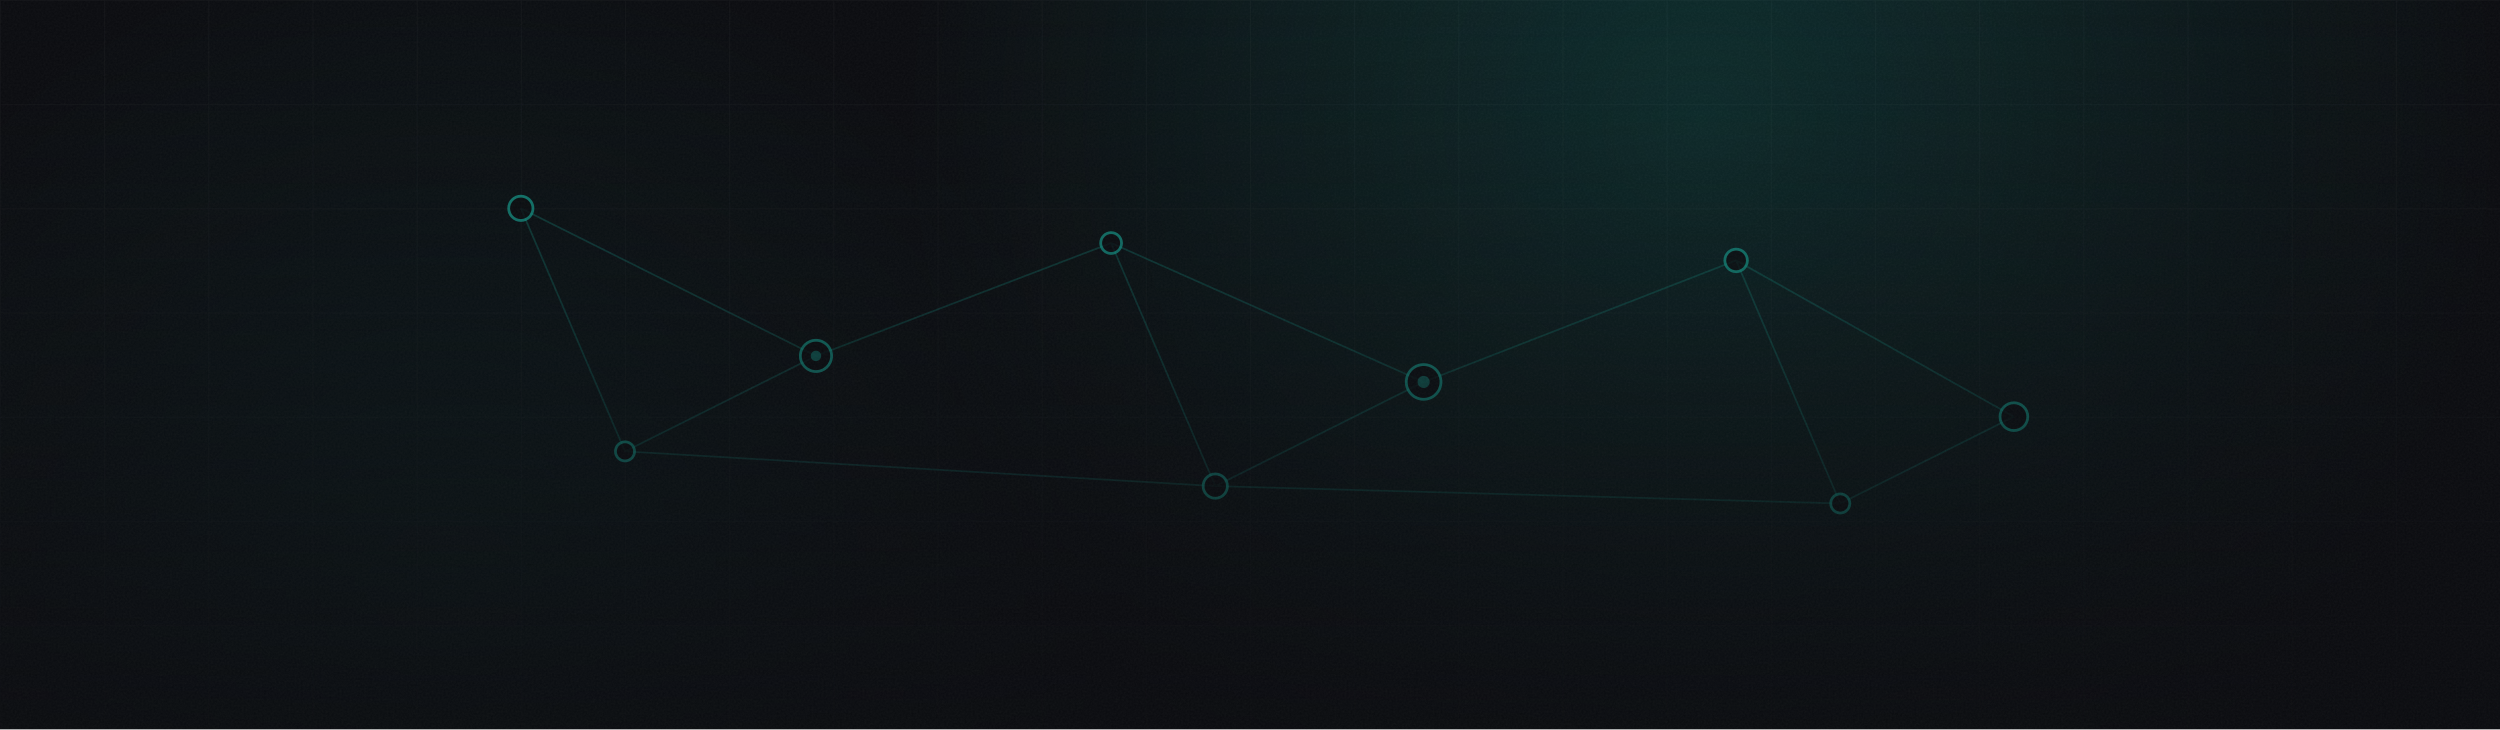
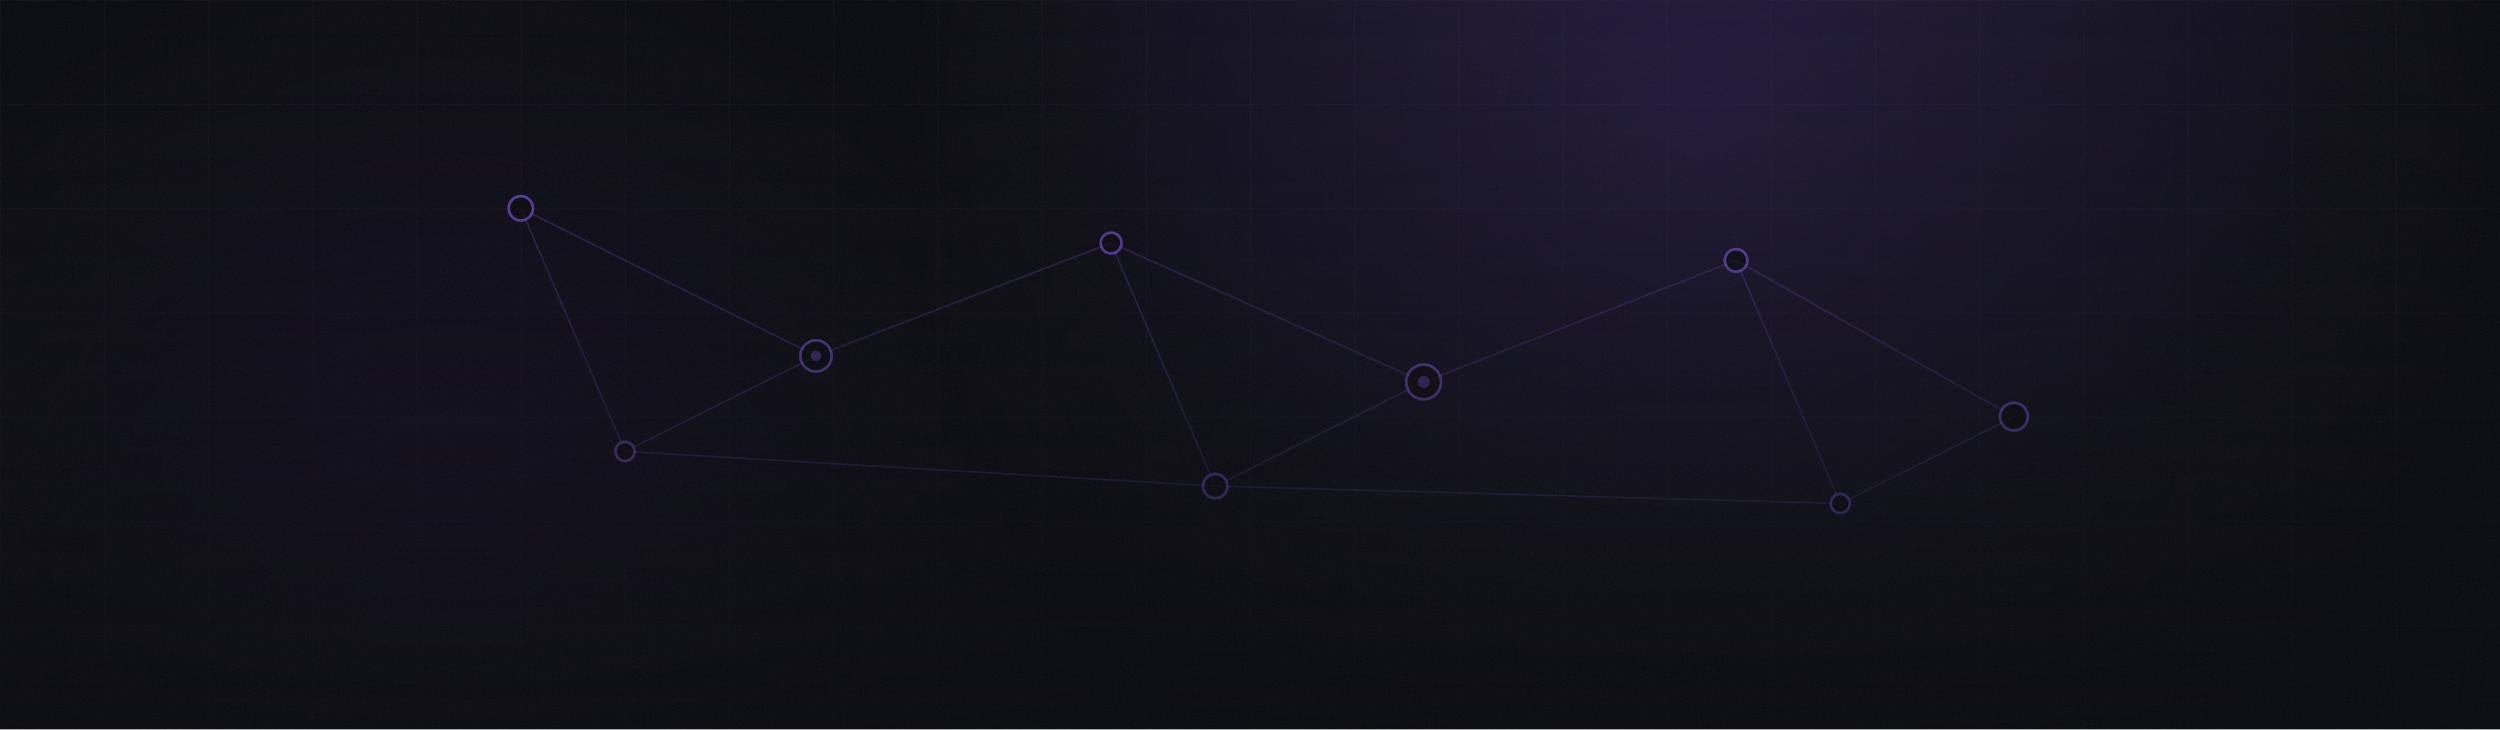
<svg xmlns="http://www.w3.org/2000/svg" width="1440" height="420" viewBox="0 0 1440 420" fill="none" role="img" aria-label="Growth Engine intel háttér">
  <defs>
    <pattern id="grid-intel" width="60" height="60" patternUnits="userSpaceOnUse">
      <path d="M60 0H0v60" fill="none" stroke="#ffffff" stroke-opacity="0.028" stroke-width="1" />
    </pattern>
    <radialGradient id="glowA-intel" cx="0" cy="0" r="1" gradientUnits="userSpaceOnUse" gradientTransform="translate(980 70) rotate(90) scale(460)">
-       <stop stop-color="#14B8A6" stop-opacity="0.20" />
-       <stop offset="1" stop-color="#14B8A6" stop-opacity="0" />
+       <stop stop-color="#8B5CF6" stop-opacity="0.20" />
+       <stop offset="1" stop-color="#8B5CF6" stop-opacity="0" />
    </radialGradient>
    <radialGradient id="glowB-intel" cx="0" cy="0" r="1" gradientUnits="userSpaceOnUse" gradientTransform="translate(260 340) rotate(90) scale(380)">
-       <stop stop-color="#0D9488" stop-opacity="0.13" />
-       <stop offset="1" stop-color="#0D9488" stop-opacity="0" />
+       <stop stop-color="#7C3AED" stop-opacity="0.13" />
+       <stop offset="1" stop-color="#7C3AED" stop-opacity="0" />
    </radialGradient>
    <filter id="grain-intel" x="0" y="0" width="100%" height="100%">
      <feTurbulence type="fractalNoise" baseFrequency="0.85" numOctaves="3" stitchTiles="stitch" />
      <feColorMatrix type="saturate" values="0" />
    </filter>
    <linearGradient id="fade-intel" x1="0" y1="0" x2="0" y2="1">
      <stop offset="0" stop-color="#0A0B0F" stop-opacity="0" />
      <stop offset="1" stop-color="#0A0B0F" stop-opacity="0.9" />
    </linearGradient>
  </defs>
  <rect width="1440" height="420" fill="#0A0B0F" />
  <rect width="1440" height="420" fill="url(#grid-intel)" />
  <rect width="1440" height="420" fill="url(#glowA-intel)" />
  <rect width="1440" height="420" fill="url(#glowB-intel)" />
-   <g stroke="#14B8A6" stroke-width="1" opacity="0.3">
+   <g stroke="#8B5CF6" stroke-width="1" opacity="0.3">
    <path d="M300 120 L470 205 M470 205 L640 140 M640 140 L820 220 M820 220 L1000 150 M1000 150 L1160 240              M300 120 L360 260 M360 260 L470 205 M640 140 L700 280 M700 280 L820 220 M1000 150 L1060 290 M1060 290 L1160 240              M360 260 L700 280 M700 280 L1060 290" />
  </g>
-   <g fill="#0A0B0F" stroke="#14B8A6" stroke-width="1.6" opacity="0.75">
+   <g fill="#0A0B0F" stroke="#8B5CF6" stroke-width="1.6" opacity="0.75">
    <circle cx="300" cy="120" r="7" />
    <circle cx="470" cy="205" r="9" />
    <circle cx="640" cy="140" r="6" />
    <circle cx="820" cy="220" r="10" />
    <circle cx="1000" cy="150" r="6.5" />
    <circle cx="1160" cy="240" r="8" />
    <circle cx="360" cy="260" r="5.5" />
    <circle cx="700" cy="280" r="7" />
    <circle cx="1060" cy="290" r="5.5" />
  </g>
-   <g fill="#14B8A6" opacity="0.5">
+   <g fill="#8B5CF6" opacity="0.5">
    <circle cx="470" cy="205" r="3" />
    <circle cx="820" cy="220" r="3.5" />
  </g>
  <rect width="1440" height="420" fill="url(#fade-intel)" />
  <rect width="1440" height="420" filter="url(#grain-intel)" opacity="0.05" />
</svg>
